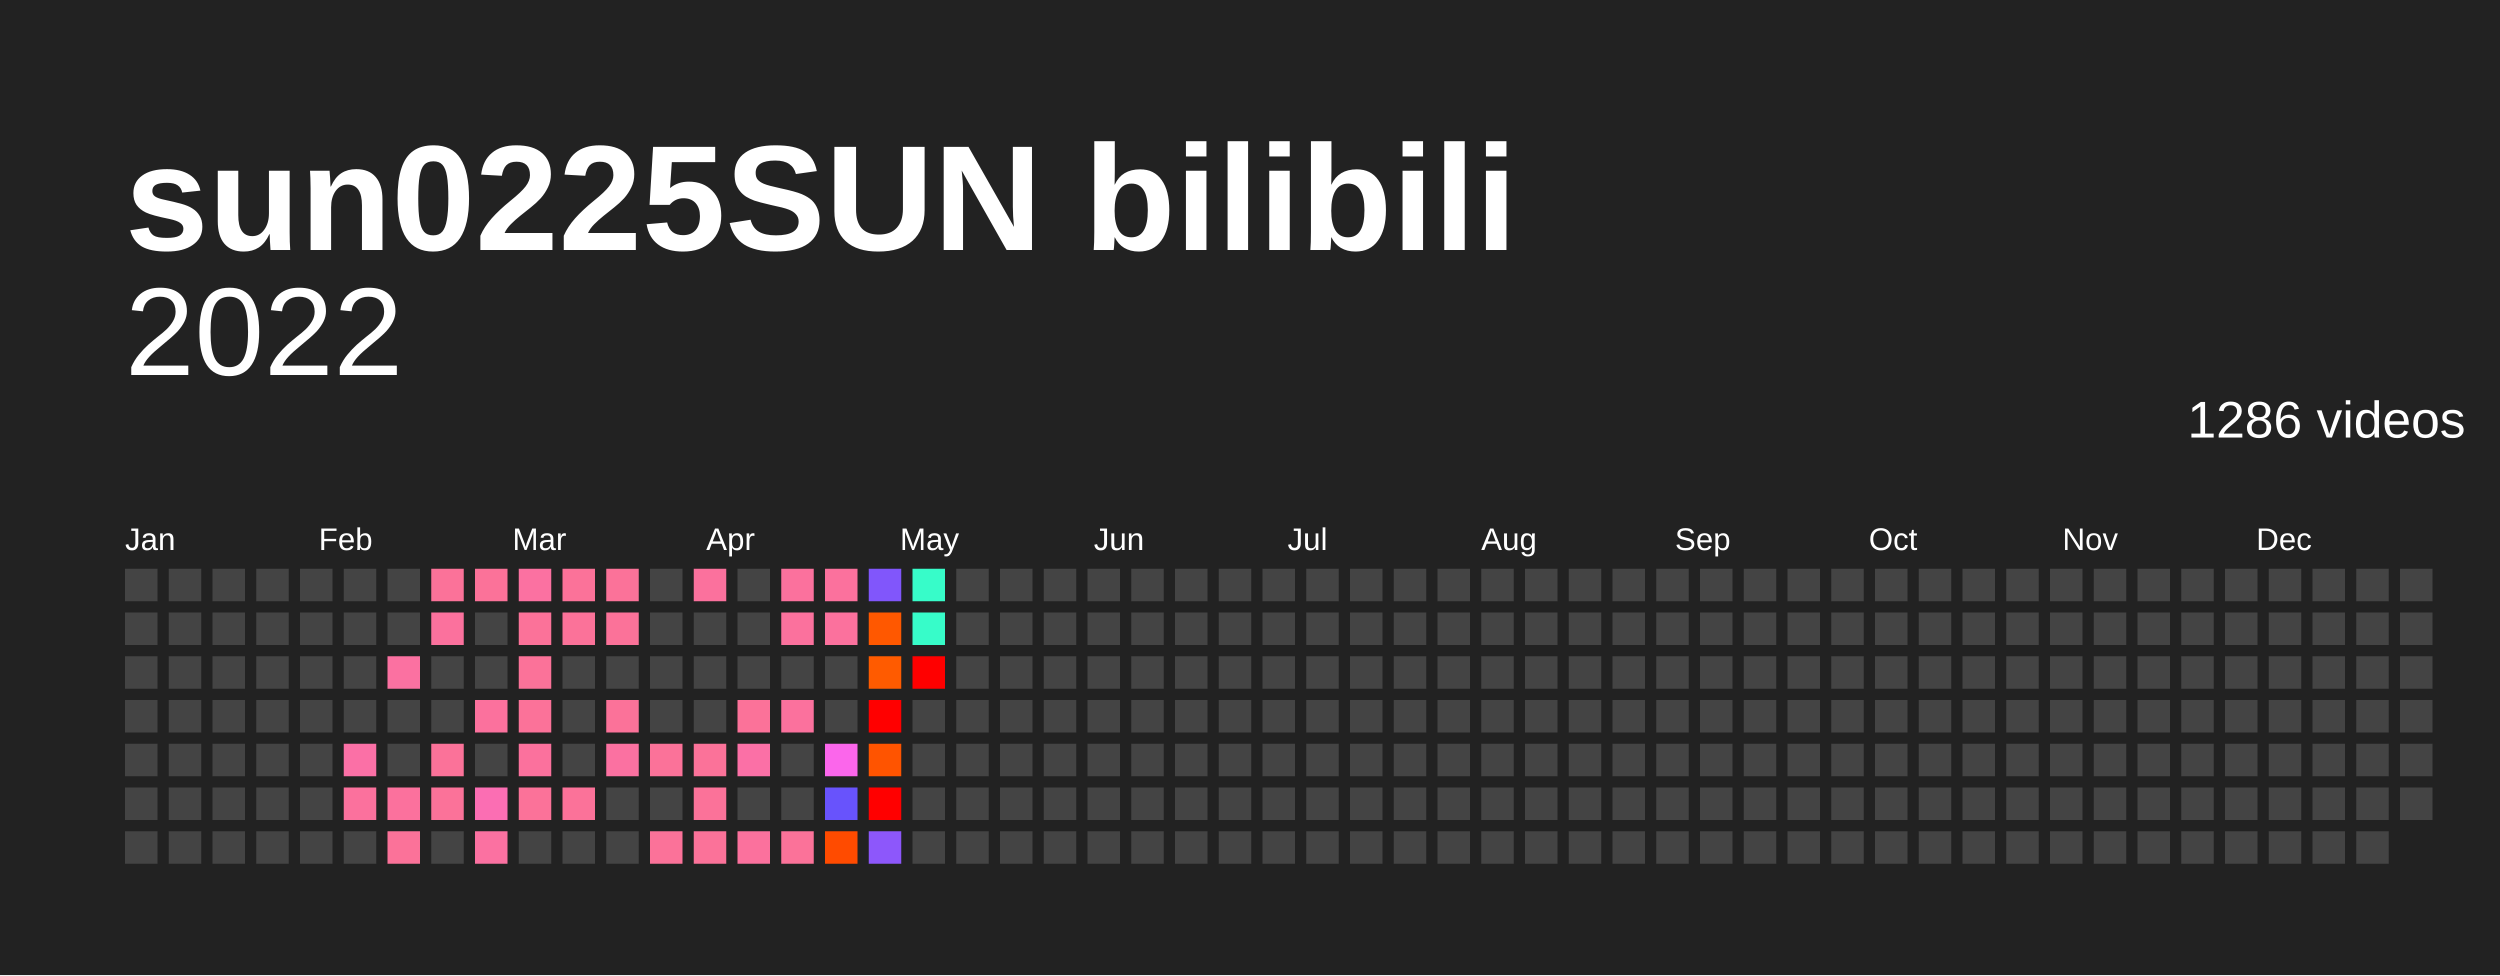
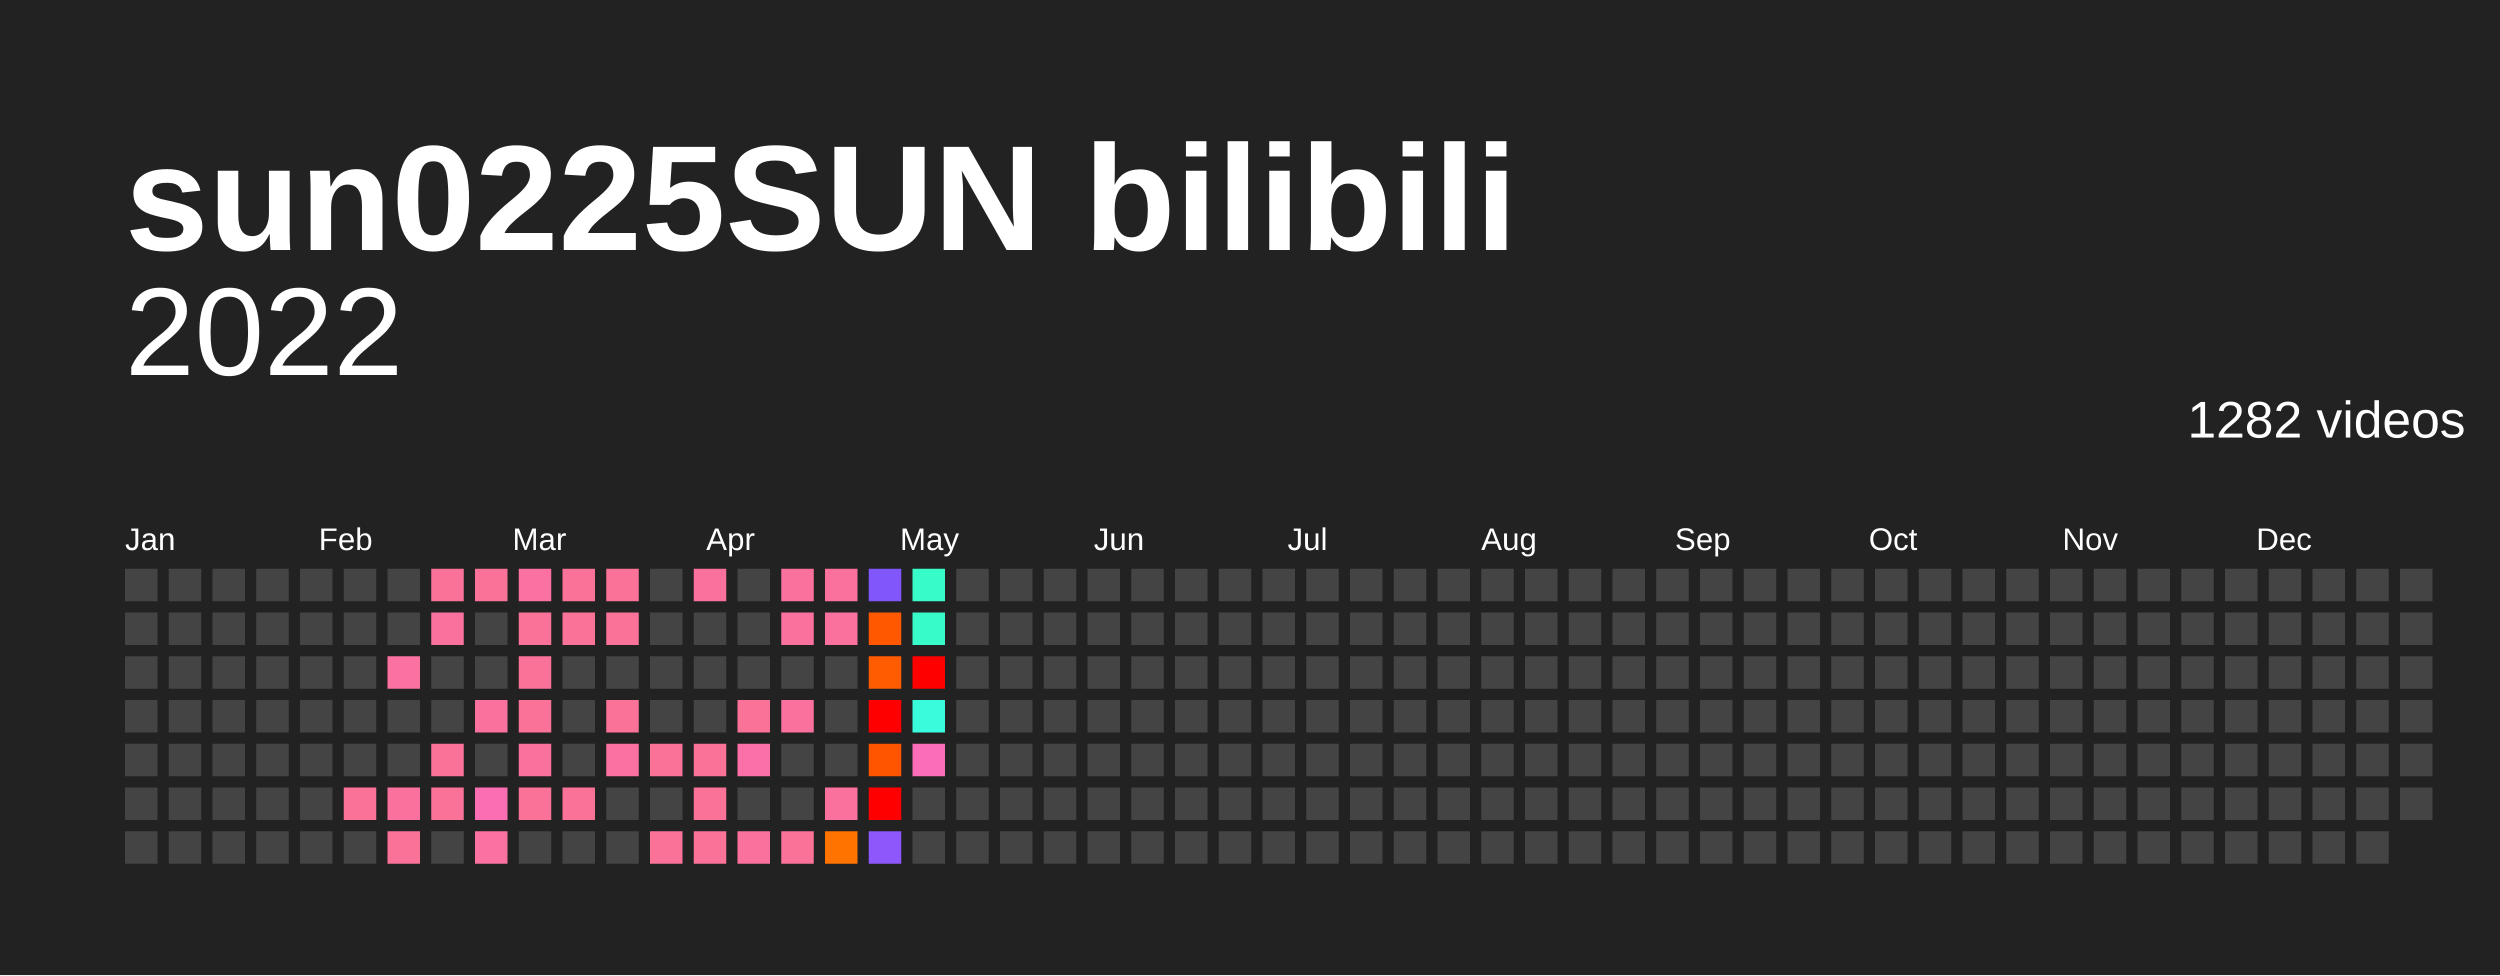
<svg xmlns="http://www.w3.org/2000/svg" baseProfile="full" height="78mm" version="1.1" viewBox="0,0,200,78" width="200mm">
  <defs />
  <rect fill="#222222" height="78" width="200" x="0" y="0" />
  <text fill="#FFFFFF" style="font-size:12px; font-family:Arial; font-weight:bold;" x="10" y="20">sun0225SUN bilibili</text>
  <text alignment-baseline="hanging" fill="#FFFFFF" style="font-size:10.0px; font-family:Arial;" x="10" y="30">2022</text>
-   <text alignment-baseline="hanging" fill="#FFFFFF" style="font-size:4.125px; font-family:Arial;" x="175" y="35">1286 videos</text>
+   <text alignment-baseline="hanging" fill="#FFFFFF" style="font-size:4.125px; font-family:Arial;" x="175" y="35">1282 videos</text>
  <text fill="#FFFFFF" style="font-size:2.5px; font-family:Arial" x="10.0" y="44">Jan</text>
  <text fill="#FFFFFF" style="font-size:2.5px; font-family:Arial" x="25.5" y="44">Feb</text>
  <text fill="#FFFFFF" style="font-size:2.5px; font-family:Arial" x="41.0" y="44">Mar</text>
  <text fill="#FFFFFF" style="font-size:2.5px; font-family:Arial" x="56.5" y="44">Apr</text>
  <text fill="#FFFFFF" style="font-size:2.5px; font-family:Arial" x="72.0" y="44">May</text>
  <text fill="#FFFFFF" style="font-size:2.5px; font-family:Arial" x="87.5" y="44">Jun</text>
  <text fill="#FFFFFF" style="font-size:2.5px; font-family:Arial" x="103.0" y="44">Jul</text>
  <text fill="#FFFFFF" style="font-size:2.5px; font-family:Arial" x="118.5" y="44">Aug</text>
  <text fill="#FFFFFF" style="font-size:2.5px; font-family:Arial" x="134.0" y="44">Sep</text>
  <text fill="#FFFFFF" style="font-size:2.5px; font-family:Arial" x="149.5" y="44">Oct</text>
  <text fill="#FFFFFF" style="font-size:2.5px; font-family:Arial" x="165.0" y="44">Nov</text>
  <text fill="#FFFFFF" style="font-size:2.5px; font-family:Arial" x="180.5" y="44">Dec</text>
  <rect fill="#444444" height="2.6" width="2.6" x="10.0" y="45.5" />
  <rect fill="#444444" height="2.6" width="2.6" x="10.0" y="49.0" />
  <rect fill="#444444" height="2.6" width="2.6" x="10.0" y="52.5" />
  <rect fill="#444444" height="2.6" width="2.6" x="10.0" y="56.0" />
  <rect fill="#444444" height="2.6" width="2.6" x="10.0" y="59.5" />
  <rect fill="#444444" height="2.6" width="2.6" x="10.0" y="63.0" />
  <rect fill="#444444" height="2.6" width="2.6" x="10.0" y="66.5" />
  <rect fill="#444444" height="2.6" width="2.6" x="13.5" y="45.5" />
  <rect fill="#444444" height="2.6" width="2.6" x="13.5" y="49.0" />
  <rect fill="#444444" height="2.6" width="2.6" x="13.5" y="52.5" />
  <rect fill="#444444" height="2.6" width="2.6" x="13.5" y="56.0" />
  <rect fill="#444444" height="2.6" width="2.6" x="13.5" y="59.5" />
  <rect fill="#444444" height="2.6" width="2.6" x="13.5" y="63.0" />
  <rect fill="#444444" height="2.6" width="2.6" x="13.5" y="66.5" />
  <rect fill="#444444" height="2.6" width="2.6" x="17.0" y="45.5" />
  <rect fill="#444444" height="2.6" width="2.6" x="17.0" y="49.0" />
  <rect fill="#444444" height="2.6" width="2.6" x="17.0" y="52.5" />
  <rect fill="#444444" height="2.6" width="2.6" x="17.0" y="56.0" />
  <rect fill="#444444" height="2.6" width="2.6" x="17.0" y="59.5" />
  <rect fill="#444444" height="2.6" width="2.6" x="17.0" y="63.0" />
  <rect fill="#444444" height="2.6" width="2.6" x="17.0" y="66.5" />
  <rect fill="#444444" height="2.6" width="2.6" x="20.5" y="45.5" />
  <rect fill="#444444" height="2.6" width="2.6" x="20.5" y="49.0" />
  <rect fill="#444444" height="2.6" width="2.6" x="20.5" y="52.5" />
  <rect fill="#444444" height="2.6" width="2.6" x="20.5" y="56.0" />
  <rect fill="#444444" height="2.6" width="2.6" x="20.5" y="59.5" />
  <rect fill="#444444" height="2.6" width="2.6" x="20.5" y="63.0" />
  <rect fill="#444444" height="2.6" width="2.6" x="20.5" y="66.5" />
  <rect fill="#444444" height="2.6" width="2.6" x="24.0" y="45.5" />
  <rect fill="#444444" height="2.6" width="2.6" x="24.0" y="49.0" />
  <rect fill="#444444" height="2.6" width="2.6" x="24.0" y="52.5" />
  <rect fill="#444444" height="2.6" width="2.6" x="24.0" y="56.0" />
  <rect fill="#444444" height="2.6" width="2.6" x="24.0" y="59.5" />
  <rect fill="#444444" height="2.6" width="2.6" x="24.0" y="63.0" />
  <rect fill="#444444" height="2.6" width="2.6" x="24.0" y="66.5" />
  <rect fill="#444444" height="2.6" width="2.6" x="27.5" y="45.5" />
  <rect fill="#444444" height="2.6" width="2.6" x="27.5" y="49.0" />
  <rect fill="#444444" height="2.6" width="2.6" x="27.5" y="52.5" />
  <rect fill="#444444" height="2.6" width="2.6" x="27.5" y="56.0" />
-   <rect fill="#fb70a6" height="2.6" width="2.6" x="27.5" y="59.5" />
-   <rect fill="#fb719d" height="2.6" width="2.6" x="27.5" y="63.0" />
+   <rect fill="#444444" height="2.6" width="2.6" x="27.5" y="59.5" />
+   <rect fill="#fb7299" height="2.6" width="2.6" x="27.5" y="63.0" />
  <rect fill="#444444" height="2.6" width="2.6" x="27.5" y="66.5" />
  <rect fill="#444444" height="2.6" width="2.6" x="31.0" y="45.5" />
  <rect fill="#444444" height="2.6" width="2.6" x="31.0" y="49.0" />
  <rect fill="#fb71a1" height="2.6" width="2.6" x="31.0" y="52.5" />
  <rect fill="#444444" height="2.6" width="2.6" x="31.0" y="56.0" />
  <rect fill="#444444" height="2.6" width="2.6" x="31.0" y="59.5" />
  <rect fill="#fb719d" height="2.6" width="2.6" x="31.0" y="63.0" />
  <rect fill="#fb7299" height="2.6" width="2.6" x="31.0" y="66.5" />
  <rect fill="#fb7299" height="2.6" width="2.6" x="34.5" y="45.5" />
  <rect fill="#fb719d" height="2.6" width="2.6" x="34.5" y="49.0" />
  <rect fill="#444444" height="2.6" width="2.6" x="34.5" y="52.5" />
  <rect fill="#444444" height="2.6" width="2.6" x="34.5" y="56.0" />
  <rect fill="#fb7299" height="2.6" width="2.6" x="34.5" y="59.5" />
  <rect fill="#fb7299" height="2.6" width="2.6" x="34.5" y="63.0" />
  <rect fill="#444444" height="2.6" width="2.6" x="34.5" y="66.5" />
  <rect fill="#fb7299" height="2.6" width="2.6" x="38.0" y="45.5" />
  <rect fill="#444444" height="2.6" width="2.6" x="38.0" y="49.0" />
  <rect fill="#444444" height="2.6" width="2.6" x="38.0" y="52.5" />
  <rect fill="#fb719d" height="2.6" width="2.6" x="38.0" y="56.0" />
  <rect fill="#444444" height="2.6" width="2.6" x="38.0" y="59.5" />
  <rect fill="#fb6eb3" height="2.6" width="2.6" x="38.0" y="63.0" />
  <rect fill="#fb71a1" height="2.6" width="2.6" x="38.0" y="66.5" />
  <rect fill="#fb71a1" height="2.6" width="2.6" x="41.5" y="45.5" />
  <rect fill="#fb7299" height="2.6" width="2.6" x="41.5" y="49.0" />
  <rect fill="#fb7299" height="2.6" width="2.6" x="41.5" y="52.5" />
  <rect fill="#fb7299" height="2.6" width="2.6" x="41.5" y="56.0" />
  <rect fill="#fb719d" height="2.6" width="2.6" x="41.5" y="59.5" />
  <rect fill="#fb7299" height="2.6" width="2.6" x="41.5" y="63.0" />
  <rect fill="#444444" height="2.6" width="2.6" x="41.5" y="66.5" />
  <rect fill="#fb7299" height="2.6" width="2.6" x="45.0" y="45.5" />
  <rect fill="#fb7299" height="2.6" width="2.6" x="45.0" y="49.0" />
  <rect fill="#444444" height="2.6" width="2.6" x="45.0" y="52.5" />
  <rect fill="#444444" height="2.6" width="2.6" x="45.0" y="56.0" />
  <rect fill="#444444" height="2.6" width="2.6" x="45.0" y="59.5" />
  <rect fill="#fb7299" height="2.6" width="2.6" x="45.0" y="63.0" />
  <rect fill="#444444" height="2.6" width="2.6" x="45.0" y="66.5" />
  <rect fill="#fb7299" height="2.6" width="2.6" x="48.5" y="45.5" />
  <rect fill="#fb7299" height="2.6" width="2.6" x="48.5" y="49.0" />
  <rect fill="#444444" height="2.6" width="2.6" x="48.5" y="52.5" />
  <rect fill="#fb7299" height="2.6" width="2.6" x="48.5" y="56.0" />
  <rect fill="#fb71a1" height="2.6" width="2.6" x="48.5" y="59.5" />
  <rect fill="#444444" height="2.6" width="2.6" x="48.5" y="63.0" />
  <rect fill="#444444" height="2.6" width="2.6" x="48.5" y="66.5" />
  <rect fill="#444444" height="2.6" width="2.6" x="52.0" y="45.5" />
  <rect fill="#444444" height="2.6" width="2.6" x="52.0" y="49.0" />
  <rect fill="#444444" height="2.6" width="2.6" x="52.0" y="52.5" />
  <rect fill="#444444" height="2.6" width="2.6" x="52.0" y="56.0" />
  <rect fill="#fb7299" height="2.6" width="2.6" x="52.0" y="59.5" />
  <rect fill="#444444" height="2.6" width="2.6" x="52.0" y="63.0" />
  <rect fill="#fb7299" height="2.6" width="2.6" x="52.0" y="66.5" />
  <rect fill="#fb719d" height="2.6" width="2.6" x="55.5" y="45.5" />
  <rect fill="#444444" height="2.6" width="2.6" x="55.5" y="49.0" />
  <rect fill="#444444" height="2.6" width="2.6" x="55.5" y="52.5" />
  <rect fill="#444444" height="2.6" width="2.6" x="55.5" y="56.0" />
  <rect fill="#fb7299" height="2.6" width="2.6" x="55.5" y="59.5" />
  <rect fill="#fb7299" height="2.6" width="2.6" x="55.5" y="63.0" />
  <rect fill="#fb7299" height="2.6" width="2.6" x="55.5" y="66.5" />
  <rect fill="#444444" height="2.6" width="2.6" x="59.0" y="45.5" />
  <rect fill="#444444" height="2.6" width="2.6" x="59.0" y="49.0" />
  <rect fill="#444444" height="2.6" width="2.6" x="59.0" y="52.5" />
  <rect fill="#fb7299" height="2.6" width="2.6" x="59.0" y="56.0" />
  <rect fill="#fb70a6" height="2.6" width="2.6" x="59.0" y="59.5" />
  <rect fill="#444444" height="2.6" width="2.6" x="59.0" y="63.0" />
  <rect fill="#fb719d" height="2.6" width="2.6" x="59.0" y="66.5" />
  <rect fill="#fb719d" height="2.6" width="2.6" x="62.5" y="45.5" />
  <rect fill="#fb719d" height="2.6" width="2.6" x="62.5" y="49.0" />
  <rect fill="#444444" height="2.6" width="2.6" x="62.5" y="52.5" />
  <rect fill="#fb719d" height="2.6" width="2.6" x="62.5" y="56.0" />
  <rect fill="#444444" height="2.6" width="2.6" x="62.5" y="59.5" />
  <rect fill="#444444" height="2.6" width="2.6" x="62.5" y="63.0" />
  <rect fill="#fb7299" height="2.6" width="2.6" x="62.5" y="66.5" />
  <rect fill="#fb719d" height="2.6" width="2.6" x="66.0" y="45.5" />
  <rect fill="#fb719d" height="2.6" width="2.6" x="66.0" y="49.0" />
  <rect fill="#444444" height="2.6" width="2.6" x="66.0" y="52.5" />
  <rect fill="#444444" height="2.6" width="2.6" x="66.0" y="56.0" />
-   <rect fill="#fb66eb" height="2.6" width="2.6" x="66.0" y="59.5" />
-   <rect fill="#6853fc" height="2.6" width="2.6" x="66.0" y="63.0" />
-   <rect fill="#ff4b00" height="2.6" width="2.6" x="66.0" y="66.5" />
+   <rect fill="#444444" height="2.6" width="2.6" x="66.0" y="59.5" />
+   <rect fill="#fb719d" height="2.6" width="2.6" x="66.0" y="63.0" />
+   <rect fill="#ff7400" height="2.6" width="2.6" x="66.0" y="66.5" />
  <rect fill="#8156fb" height="2.6" width="2.6" x="69.5" y="45.5" />
  <rect fill="#ff5800" height="2.6" width="2.6" x="69.5" y="49.0" />
  <rect fill="#ff5b00" height="2.6" width="2.6" x="69.5" y="52.5" />
  <rect fill="red" height="2.6" width="2.6" x="69.5" y="56.0" />
  <rect fill="#ff5400" height="2.6" width="2.6" x="69.5" y="59.5" />
  <rect fill="red" height="2.6" width="2.6" x="69.5" y="63.0" />
  <rect fill="#8d57fb" height="2.6" width="2.6" x="69.5" y="66.5" />
  <rect fill="#37fcc9" height="2.6" width="2.6" x="73.0" y="45.5" />
  <rect fill="#37fcc9" height="2.6" width="2.6" x="73.0" y="49.0" />
  <rect fill="red" height="2.6" width="2.6" x="73.0" y="52.5" />
-   <rect fill="#444444" height="2.6" width="2.6" x="73.0" y="56.0" />
-   <rect fill="#444444" height="2.6" width="2.6" x="73.0" y="59.5" />
+   <rect fill="#39fcdd" height="2.6" width="2.6" x="73.0" y="56.0" />
+   <rect fill="#fb6db7" height="2.6" width="2.6" x="73.0" y="59.5" />
  <rect fill="#444444" height="2.6" width="2.6" x="73.0" y="63.0" />
  <rect fill="#444444" height="2.6" width="2.6" x="73.0" y="66.5" />
  <rect fill="#444444" height="2.6" width="2.6" x="76.5" y="45.5" />
  <rect fill="#444444" height="2.6" width="2.6" x="76.5" y="49.0" />
  <rect fill="#444444" height="2.6" width="2.6" x="76.5" y="52.5" />
  <rect fill="#444444" height="2.6" width="2.6" x="76.5" y="56.0" />
  <rect fill="#444444" height="2.6" width="2.6" x="76.5" y="59.5" />
  <rect fill="#444444" height="2.6" width="2.6" x="76.5" y="63.0" />
  <rect fill="#444444" height="2.6" width="2.6" x="76.5" y="66.5" />
  <rect fill="#444444" height="2.6" width="2.6" x="80.0" y="45.5" />
  <rect fill="#444444" height="2.6" width="2.6" x="80.0" y="49.0" />
  <rect fill="#444444" height="2.6" width="2.6" x="80.0" y="52.5" />
  <rect fill="#444444" height="2.6" width="2.6" x="80.0" y="56.0" />
  <rect fill="#444444" height="2.6" width="2.6" x="80.0" y="59.5" />
  <rect fill="#444444" height="2.6" width="2.6" x="80.0" y="63.0" />
  <rect fill="#444444" height="2.6" width="2.6" x="80.0" y="66.5" />
  <rect fill="#444444" height="2.6" width="2.6" x="83.5" y="45.5" />
  <rect fill="#444444" height="2.6" width="2.6" x="83.5" y="49.0" />
  <rect fill="#444444" height="2.6" width="2.6" x="83.5" y="52.5" />
  <rect fill="#444444" height="2.6" width="2.6" x="83.5" y="56.0" />
  <rect fill="#444444" height="2.6" width="2.6" x="83.5" y="59.5" />
  <rect fill="#444444" height="2.6" width="2.6" x="83.5" y="63.0" />
  <rect fill="#444444" height="2.6" width="2.6" x="83.5" y="66.5" />
  <rect fill="#444444" height="2.6" width="2.6" x="87.0" y="45.5" />
  <rect fill="#444444" height="2.6" width="2.6" x="87.0" y="49.0" />
  <rect fill="#444444" height="2.6" width="2.6" x="87.0" y="52.5" />
  <rect fill="#444444" height="2.6" width="2.6" x="87.0" y="56.0" />
  <rect fill="#444444" height="2.6" width="2.6" x="87.0" y="59.5" />
  <rect fill="#444444" height="2.6" width="2.6" x="87.0" y="63.0" />
  <rect fill="#444444" height="2.6" width="2.6" x="87.0" y="66.5" />
  <rect fill="#444444" height="2.6" width="2.6" x="90.5" y="45.5" />
  <rect fill="#444444" height="2.6" width="2.6" x="90.5" y="49.0" />
  <rect fill="#444444" height="2.6" width="2.6" x="90.5" y="52.5" />
  <rect fill="#444444" height="2.6" width="2.6" x="90.5" y="56.0" />
  <rect fill="#444444" height="2.6" width="2.6" x="90.5" y="59.5" />
  <rect fill="#444444" height="2.6" width="2.6" x="90.5" y="63.0" />
  <rect fill="#444444" height="2.6" width="2.6" x="90.5" y="66.5" />
  <rect fill="#444444" height="2.6" width="2.6" x="94.0" y="45.5" />
  <rect fill="#444444" height="2.6" width="2.6" x="94.0" y="49.0" />
  <rect fill="#444444" height="2.6" width="2.6" x="94.0" y="52.5" />
  <rect fill="#444444" height="2.6" width="2.6" x="94.0" y="56.0" />
  <rect fill="#444444" height="2.6" width="2.6" x="94.0" y="59.5" />
  <rect fill="#444444" height="2.6" width="2.6" x="94.0" y="63.0" />
  <rect fill="#444444" height="2.6" width="2.6" x="94.0" y="66.5" />
  <rect fill="#444444" height="2.6" width="2.6" x="97.5" y="45.5" />
  <rect fill="#444444" height="2.6" width="2.6" x="97.5" y="49.0" />
  <rect fill="#444444" height="2.6" width="2.6" x="97.5" y="52.5" />
  <rect fill="#444444" height="2.6" width="2.6" x="97.5" y="56.0" />
  <rect fill="#444444" height="2.6" width="2.6" x="97.5" y="59.5" />
  <rect fill="#444444" height="2.6" width="2.6" x="97.5" y="63.0" />
  <rect fill="#444444" height="2.6" width="2.6" x="97.5" y="66.5" />
  <rect fill="#444444" height="2.6" width="2.6" x="101.0" y="45.5" />
  <rect fill="#444444" height="2.6" width="2.6" x="101.0" y="49.0" />
  <rect fill="#444444" height="2.6" width="2.6" x="101.0" y="52.5" />
  <rect fill="#444444" height="2.6" width="2.6" x="101.0" y="56.0" />
  <rect fill="#444444" height="2.6" width="2.6" x="101.0" y="59.5" />
  <rect fill="#444444" height="2.6" width="2.6" x="101.0" y="63.0" />
  <rect fill="#444444" height="2.6" width="2.6" x="101.0" y="66.5" />
  <rect fill="#444444" height="2.6" width="2.6" x="104.5" y="45.5" />
  <rect fill="#444444" height="2.6" width="2.6" x="104.5" y="49.0" />
  <rect fill="#444444" height="2.6" width="2.6" x="104.5" y="52.5" />
  <rect fill="#444444" height="2.6" width="2.6" x="104.5" y="56.0" />
  <rect fill="#444444" height="2.6" width="2.6" x="104.5" y="59.5" />
  <rect fill="#444444" height="2.6" width="2.6" x="104.5" y="63.0" />
  <rect fill="#444444" height="2.6" width="2.6" x="104.5" y="66.5" />
  <rect fill="#444444" height="2.6" width="2.6" x="108.0" y="45.5" />
  <rect fill="#444444" height="2.6" width="2.6" x="108.0" y="49.0" />
  <rect fill="#444444" height="2.6" width="2.6" x="108.0" y="52.5" />
  <rect fill="#444444" height="2.6" width="2.6" x="108.0" y="56.0" />
  <rect fill="#444444" height="2.6" width="2.6" x="108.0" y="59.5" />
  <rect fill="#444444" height="2.6" width="2.6" x="108.0" y="63.0" />
  <rect fill="#444444" height="2.6" width="2.6" x="108.0" y="66.5" />
  <rect fill="#444444" height="2.6" width="2.6" x="111.5" y="45.5" />
  <rect fill="#444444" height="2.6" width="2.6" x="111.5" y="49.0" />
  <rect fill="#444444" height="2.6" width="2.6" x="111.5" y="52.5" />
  <rect fill="#444444" height="2.6" width="2.6" x="111.5" y="56.0" />
  <rect fill="#444444" height="2.6" width="2.6" x="111.5" y="59.5" />
  <rect fill="#444444" height="2.6" width="2.6" x="111.5" y="63.0" />
  <rect fill="#444444" height="2.6" width="2.6" x="111.5" y="66.5" />
  <rect fill="#444444" height="2.6" width="2.6" x="115.0" y="45.5" />
  <rect fill="#444444" height="2.6" width="2.6" x="115.0" y="49.0" />
  <rect fill="#444444" height="2.6" width="2.6" x="115.0" y="52.5" />
  <rect fill="#444444" height="2.6" width="2.6" x="115.0" y="56.0" />
  <rect fill="#444444" height="2.6" width="2.6" x="115.0" y="59.5" />
  <rect fill="#444444" height="2.6" width="2.6" x="115.0" y="63.0" />
  <rect fill="#444444" height="2.6" width="2.6" x="115.0" y="66.5" />
  <rect fill="#444444" height="2.6" width="2.6" x="118.5" y="45.5" />
  <rect fill="#444444" height="2.6" width="2.6" x="118.5" y="49.0" />
  <rect fill="#444444" height="2.6" width="2.6" x="118.5" y="52.5" />
  <rect fill="#444444" height="2.6" width="2.6" x="118.5" y="56.0" />
  <rect fill="#444444" height="2.6" width="2.6" x="118.5" y="59.5" />
  <rect fill="#444444" height="2.6" width="2.6" x="118.5" y="63.0" />
  <rect fill="#444444" height="2.6" width="2.6" x="118.5" y="66.5" />
  <rect fill="#444444" height="2.6" width="2.6" x="122.0" y="45.5" />
  <rect fill="#444444" height="2.6" width="2.6" x="122.0" y="49.0" />
  <rect fill="#444444" height="2.6" width="2.6" x="122.0" y="52.5" />
  <rect fill="#444444" height="2.6" width="2.6" x="122.0" y="56.0" />
  <rect fill="#444444" height="2.6" width="2.6" x="122.0" y="59.5" />
  <rect fill="#444444" height="2.6" width="2.6" x="122.0" y="63.0" />
  <rect fill="#444444" height="2.6" width="2.6" x="122.0" y="66.5" />
  <rect fill="#444444" height="2.6" width="2.6" x="125.5" y="45.5" />
  <rect fill="#444444" height="2.6" width="2.6" x="125.5" y="49.0" />
  <rect fill="#444444" height="2.6" width="2.6" x="125.5" y="52.5" />
  <rect fill="#444444" height="2.6" width="2.6" x="125.5" y="56.0" />
  <rect fill="#444444" height="2.6" width="2.6" x="125.5" y="59.5" />
  <rect fill="#444444" height="2.6" width="2.6" x="125.5" y="63.0" />
  <rect fill="#444444" height="2.6" width="2.6" x="125.5" y="66.5" />
  <rect fill="#444444" height="2.6" width="2.6" x="129.0" y="45.5" />
  <rect fill="#444444" height="2.6" width="2.6" x="129.0" y="49.0" />
  <rect fill="#444444" height="2.6" width="2.6" x="129.0" y="52.5" />
  <rect fill="#444444" height="2.6" width="2.6" x="129.0" y="56.0" />
  <rect fill="#444444" height="2.6" width="2.6" x="129.0" y="59.5" />
  <rect fill="#444444" height="2.6" width="2.6" x="129.0" y="63.0" />
  <rect fill="#444444" height="2.6" width="2.6" x="129.0" y="66.5" />
  <rect fill="#444444" height="2.6" width="2.6" x="132.5" y="45.5" />
  <rect fill="#444444" height="2.6" width="2.6" x="132.5" y="49.0" />
  <rect fill="#444444" height="2.6" width="2.6" x="132.5" y="52.5" />
  <rect fill="#444444" height="2.6" width="2.6" x="132.5" y="56.0" />
  <rect fill="#444444" height="2.6" width="2.6" x="132.5" y="59.5" />
  <rect fill="#444444" height="2.6" width="2.6" x="132.5" y="63.0" />
  <rect fill="#444444" height="2.6" width="2.6" x="132.5" y="66.5" />
  <rect fill="#444444" height="2.6" width="2.6" x="136.0" y="45.5" />
  <rect fill="#444444" height="2.6" width="2.6" x="136.0" y="49.0" />
  <rect fill="#444444" height="2.6" width="2.6" x="136.0" y="52.5" />
  <rect fill="#444444" height="2.6" width="2.6" x="136.0" y="56.0" />
  <rect fill="#444444" height="2.6" width="2.6" x="136.0" y="59.5" />
  <rect fill="#444444" height="2.6" width="2.6" x="136.0" y="63.0" />
  <rect fill="#444444" height="2.6" width="2.6" x="136.0" y="66.5" />
  <rect fill="#444444" height="2.6" width="2.6" x="139.5" y="45.5" />
  <rect fill="#444444" height="2.6" width="2.6" x="139.5" y="49.0" />
  <rect fill="#444444" height="2.6" width="2.6" x="139.5" y="52.5" />
  <rect fill="#444444" height="2.6" width="2.6" x="139.5" y="56.0" />
  <rect fill="#444444" height="2.6" width="2.6" x="139.5" y="59.5" />
  <rect fill="#444444" height="2.6" width="2.6" x="139.5" y="63.0" />
  <rect fill="#444444" height="2.6" width="2.6" x="139.5" y="66.5" />
  <rect fill="#444444" height="2.6" width="2.6" x="143.0" y="45.5" />
  <rect fill="#444444" height="2.6" width="2.6" x="143.0" y="49.0" />
  <rect fill="#444444" height="2.6" width="2.6" x="143.0" y="52.5" />
  <rect fill="#444444" height="2.6" width="2.6" x="143.0" y="56.0" />
  <rect fill="#444444" height="2.6" width="2.6" x="143.0" y="59.5" />
  <rect fill="#444444" height="2.6" width="2.6" x="143.0" y="63.0" />
  <rect fill="#444444" height="2.6" width="2.6" x="143.0" y="66.5" />
  <rect fill="#444444" height="2.6" width="2.6" x="146.5" y="45.5" />
  <rect fill="#444444" height="2.6" width="2.6" x="146.5" y="49.0" />
  <rect fill="#444444" height="2.6" width="2.6" x="146.5" y="52.5" />
  <rect fill="#444444" height="2.6" width="2.6" x="146.5" y="56.0" />
  <rect fill="#444444" height="2.6" width="2.6" x="146.5" y="59.5" />
  <rect fill="#444444" height="2.6" width="2.6" x="146.5" y="63.0" />
  <rect fill="#444444" height="2.6" width="2.6" x="146.5" y="66.5" />
  <rect fill="#444444" height="2.6" width="2.6" x="150.0" y="45.5" />
  <rect fill="#444444" height="2.6" width="2.6" x="150.0" y="49.0" />
  <rect fill="#444444" height="2.6" width="2.6" x="150.0" y="52.5" />
  <rect fill="#444444" height="2.6" width="2.6" x="150.0" y="56.0" />
  <rect fill="#444444" height="2.6" width="2.6" x="150.0" y="59.5" />
  <rect fill="#444444" height="2.6" width="2.6" x="150.0" y="63.0" />
  <rect fill="#444444" height="2.6" width="2.6" x="150.0" y="66.5" />
  <rect fill="#444444" height="2.6" width="2.6" x="153.5" y="45.5" />
  <rect fill="#444444" height="2.6" width="2.6" x="153.5" y="49.0" />
  <rect fill="#444444" height="2.6" width="2.6" x="153.5" y="52.5" />
  <rect fill="#444444" height="2.6" width="2.6" x="153.5" y="56.0" />
  <rect fill="#444444" height="2.6" width="2.6" x="153.5" y="59.5" />
  <rect fill="#444444" height="2.6" width="2.6" x="153.5" y="63.0" />
  <rect fill="#444444" height="2.6" width="2.6" x="153.5" y="66.5" />
  <rect fill="#444444" height="2.6" width="2.6" x="157.0" y="45.5" />
  <rect fill="#444444" height="2.6" width="2.6" x="157.0" y="49.0" />
  <rect fill="#444444" height="2.6" width="2.6" x="157.0" y="52.5" />
  <rect fill="#444444" height="2.6" width="2.6" x="157.0" y="56.0" />
  <rect fill="#444444" height="2.6" width="2.6" x="157.0" y="59.5" />
  <rect fill="#444444" height="2.6" width="2.6" x="157.0" y="63.0" />
  <rect fill="#444444" height="2.6" width="2.6" x="157.0" y="66.5" />
  <rect fill="#444444" height="2.6" width="2.6" x="160.5" y="45.5" />
  <rect fill="#444444" height="2.6" width="2.6" x="160.5" y="49.0" />
  <rect fill="#444444" height="2.6" width="2.6" x="160.5" y="52.5" />
  <rect fill="#444444" height="2.6" width="2.6" x="160.5" y="56.0" />
  <rect fill="#444444" height="2.6" width="2.6" x="160.5" y="59.5" />
  <rect fill="#444444" height="2.6" width="2.6" x="160.5" y="63.0" />
  <rect fill="#444444" height="2.6" width="2.6" x="160.5" y="66.5" />
  <rect fill="#444444" height="2.6" width="2.6" x="164.0" y="45.5" />
  <rect fill="#444444" height="2.6" width="2.6" x="164.0" y="49.0" />
  <rect fill="#444444" height="2.6" width="2.6" x="164.0" y="52.5" />
  <rect fill="#444444" height="2.6" width="2.6" x="164.0" y="56.0" />
  <rect fill="#444444" height="2.6" width="2.6" x="164.0" y="59.5" />
  <rect fill="#444444" height="2.6" width="2.6" x="164.0" y="63.0" />
  <rect fill="#444444" height="2.6" width="2.6" x="164.0" y="66.5" />
  <rect fill="#444444" height="2.6" width="2.6" x="167.5" y="45.5" />
  <rect fill="#444444" height="2.6" width="2.6" x="167.5" y="49.0" />
  <rect fill="#444444" height="2.6" width="2.6" x="167.5" y="52.5" />
  <rect fill="#444444" height="2.6" width="2.6" x="167.5" y="56.0" />
  <rect fill="#444444" height="2.6" width="2.6" x="167.5" y="59.5" />
  <rect fill="#444444" height="2.6" width="2.6" x="167.5" y="63.0" />
  <rect fill="#444444" height="2.6" width="2.6" x="167.5" y="66.5" />
  <rect fill="#444444" height="2.6" width="2.6" x="171.0" y="45.5" />
  <rect fill="#444444" height="2.6" width="2.6" x="171.0" y="49.0" />
  <rect fill="#444444" height="2.6" width="2.6" x="171.0" y="52.5" />
  <rect fill="#444444" height="2.6" width="2.6" x="171.0" y="56.0" />
  <rect fill="#444444" height="2.6" width="2.6" x="171.0" y="59.5" />
  <rect fill="#444444" height="2.6" width="2.6" x="171.0" y="63.0" />
  <rect fill="#444444" height="2.6" width="2.6" x="171.0" y="66.5" />
  <rect fill="#444444" height="2.6" width="2.6" x="174.5" y="45.5" />
  <rect fill="#444444" height="2.6" width="2.6" x="174.5" y="49.0" />
  <rect fill="#444444" height="2.6" width="2.6" x="174.5" y="52.5" />
  <rect fill="#444444" height="2.6" width="2.6" x="174.5" y="56.0" />
  <rect fill="#444444" height="2.6" width="2.6" x="174.5" y="59.5" />
  <rect fill="#444444" height="2.6" width="2.6" x="174.5" y="63.0" />
  <rect fill="#444444" height="2.6" width="2.6" x="174.5" y="66.5" />
  <rect fill="#444444" height="2.6" width="2.6" x="178.0" y="45.5" />
  <rect fill="#444444" height="2.6" width="2.6" x="178.0" y="49.0" />
  <rect fill="#444444" height="2.6" width="2.6" x="178.0" y="52.5" />
  <rect fill="#444444" height="2.6" width="2.6" x="178.0" y="56.0" />
  <rect fill="#444444" height="2.6" width="2.6" x="178.0" y="59.5" />
  <rect fill="#444444" height="2.6" width="2.6" x="178.0" y="63.0" />
  <rect fill="#444444" height="2.6" width="2.6" x="178.0" y="66.5" />
  <rect fill="#444444" height="2.6" width="2.6" x="181.5" y="45.5" />
  <rect fill="#444444" height="2.6" width="2.6" x="181.5" y="49.0" />
  <rect fill="#444444" height="2.6" width="2.6" x="181.5" y="52.5" />
  <rect fill="#444444" height="2.6" width="2.6" x="181.5" y="56.0" />
  <rect fill="#444444" height="2.6" width="2.6" x="181.5" y="59.5" />
  <rect fill="#444444" height="2.6" width="2.6" x="181.5" y="63.0" />
  <rect fill="#444444" height="2.6" width="2.6" x="181.5" y="66.5" />
  <rect fill="#444444" height="2.6" width="2.6" x="185.0" y="45.5" />
  <rect fill="#444444" height="2.6" width="2.6" x="185.0" y="49.0" />
  <rect fill="#444444" height="2.6" width="2.6" x="185.0" y="52.5" />
  <rect fill="#444444" height="2.6" width="2.6" x="185.0" y="56.0" />
  <rect fill="#444444" height="2.6" width="2.6" x="185.0" y="59.5" />
  <rect fill="#444444" height="2.6" width="2.6" x="185.0" y="63.0" />
  <rect fill="#444444" height="2.6" width="2.6" x="185.0" y="66.5" />
  <rect fill="#444444" height="2.6" width="2.6" x="188.5" y="45.5" />
  <rect fill="#444444" height="2.6" width="2.6" x="188.5" y="49.0" />
  <rect fill="#444444" height="2.6" width="2.6" x="188.5" y="52.5" />
  <rect fill="#444444" height="2.6" width="2.6" x="188.5" y="56.0" />
  <rect fill="#444444" height="2.6" width="2.6" x="188.5" y="59.5" />
  <rect fill="#444444" height="2.6" width="2.6" x="188.5" y="63.0" />
  <rect fill="#444444" height="2.6" width="2.6" x="188.5" y="66.5" />
  <rect fill="#444444" height="2.6" width="2.6" x="192.0" y="45.5" />
  <rect fill="#444444" height="2.6" width="2.6" x="192.0" y="49.0" />
  <rect fill="#444444" height="2.6" width="2.6" x="192.0" y="52.5" />
  <rect fill="#444444" height="2.6" width="2.6" x="192.0" y="56.0" />
  <rect fill="#444444" height="2.6" width="2.6" x="192.0" y="59.5" />
  <rect fill="#444444" height="2.6" width="2.6" x="192.0" y="63.0" />
</svg>
